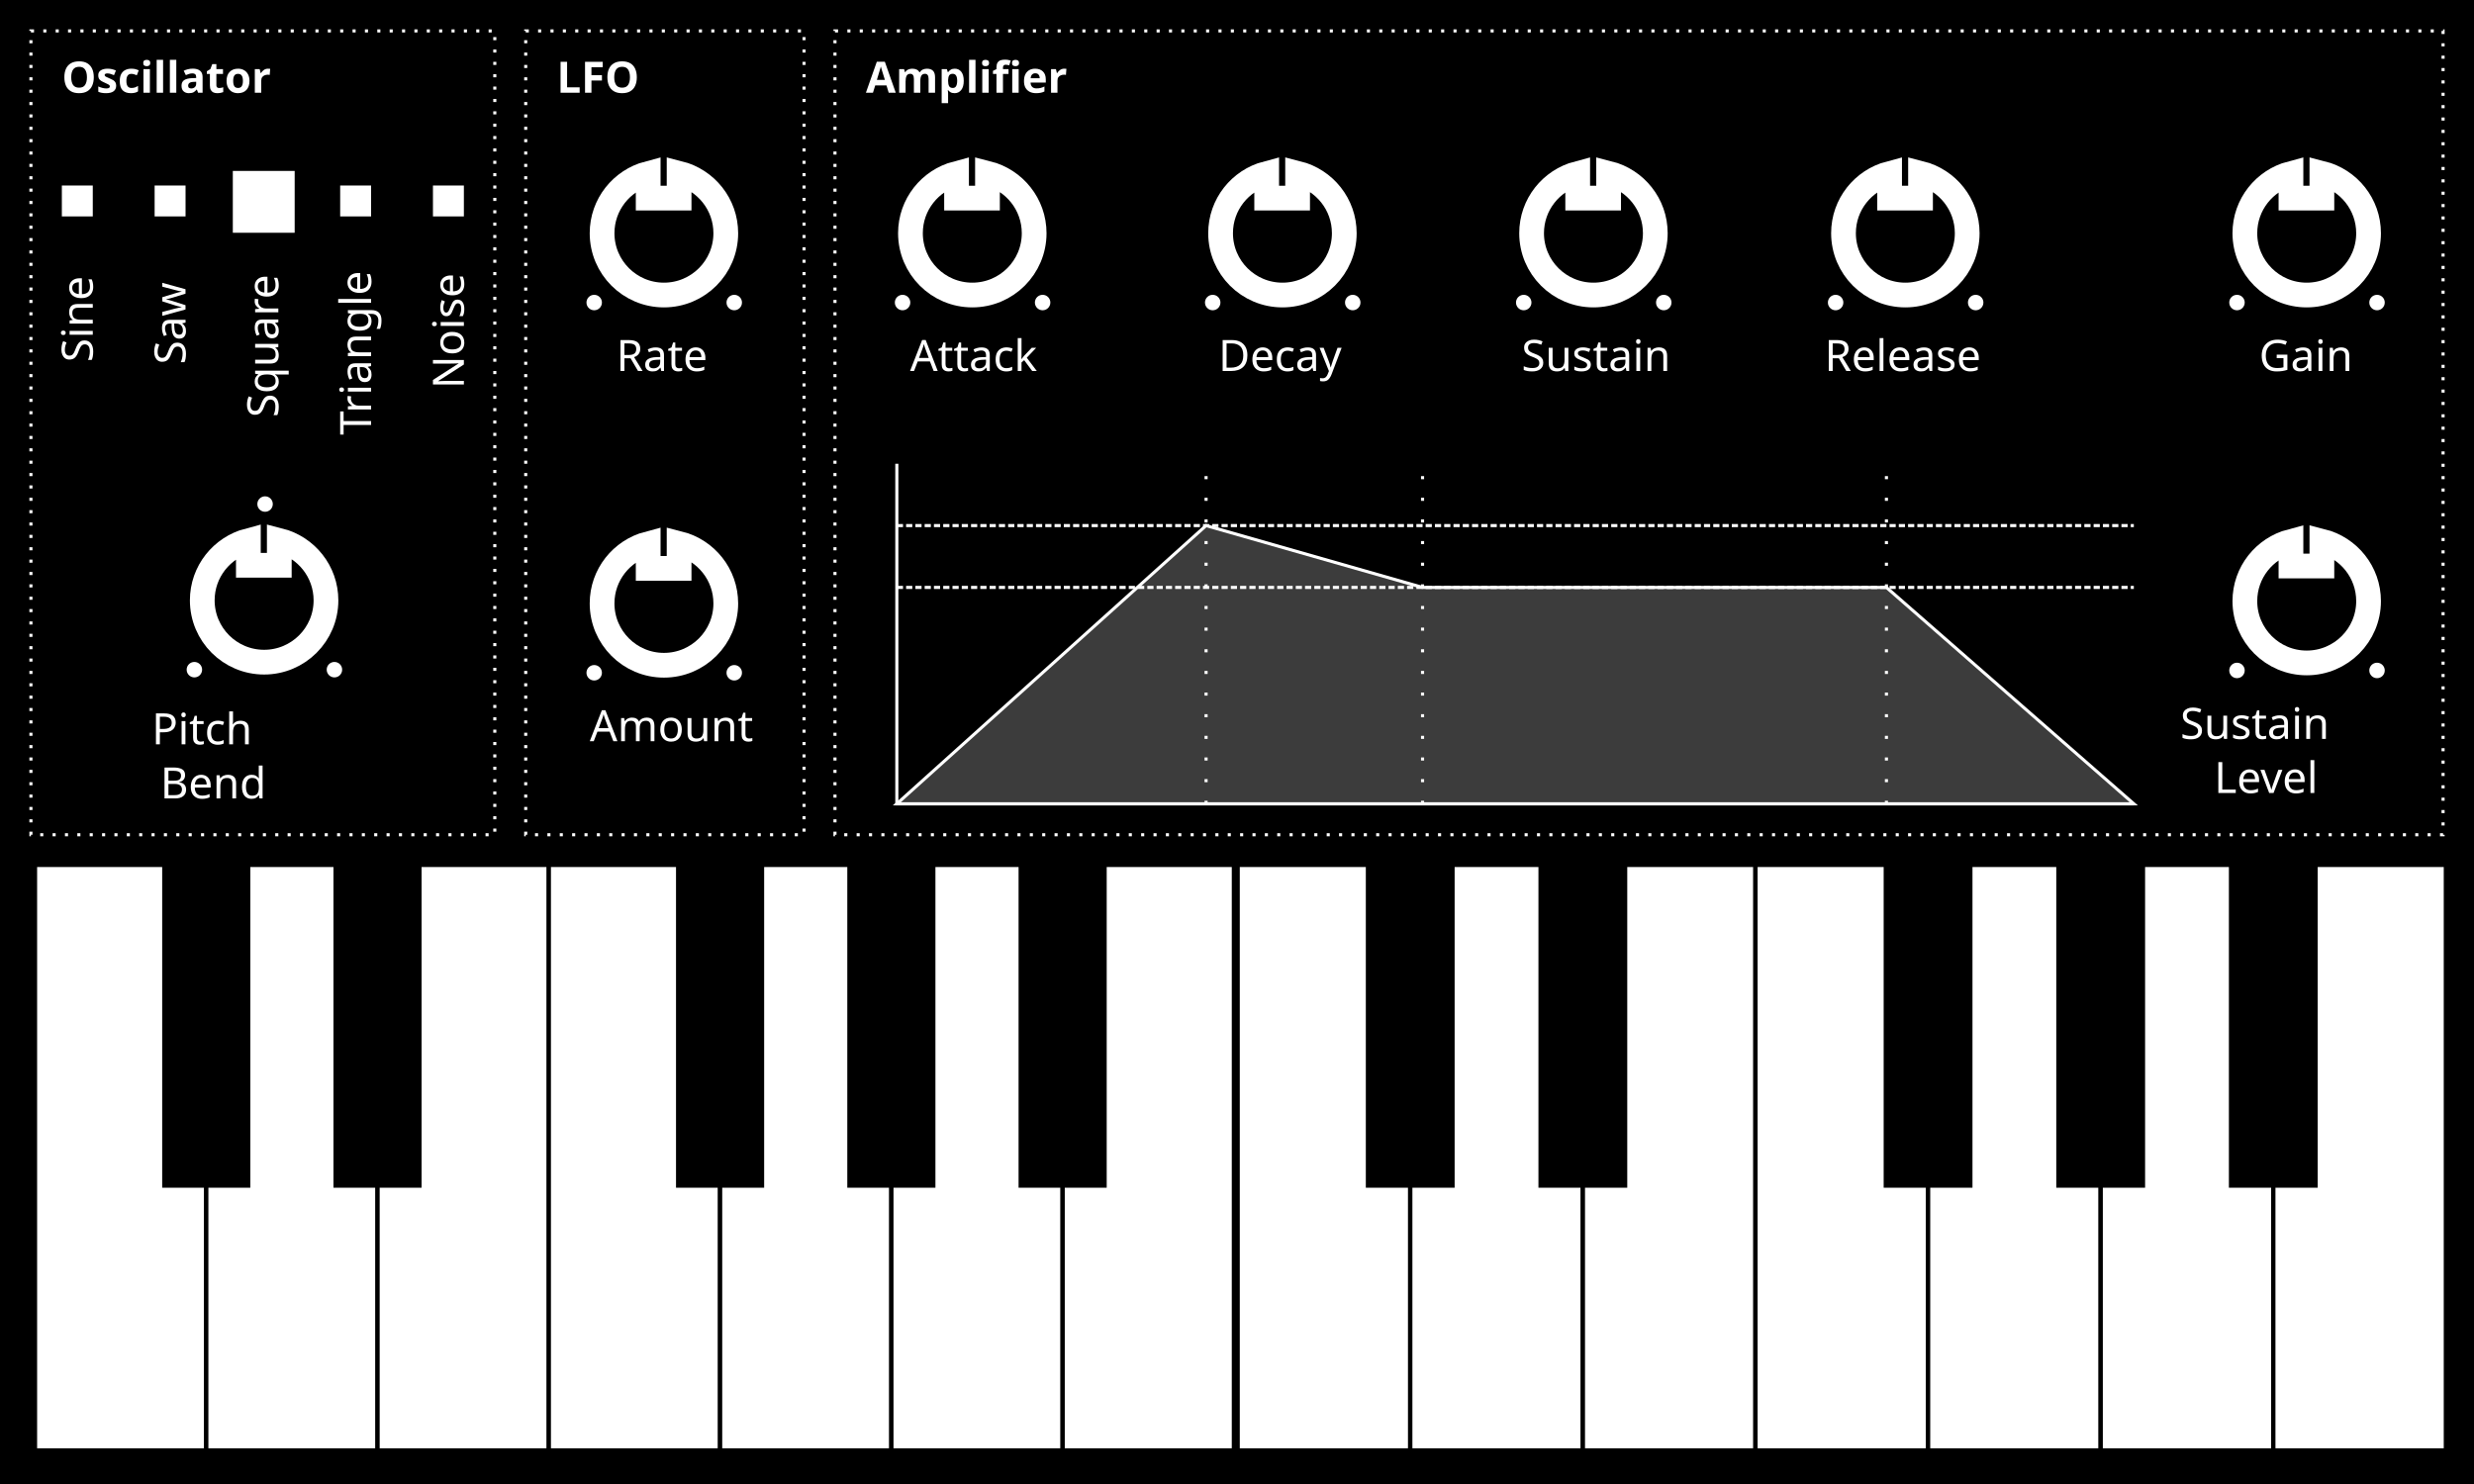
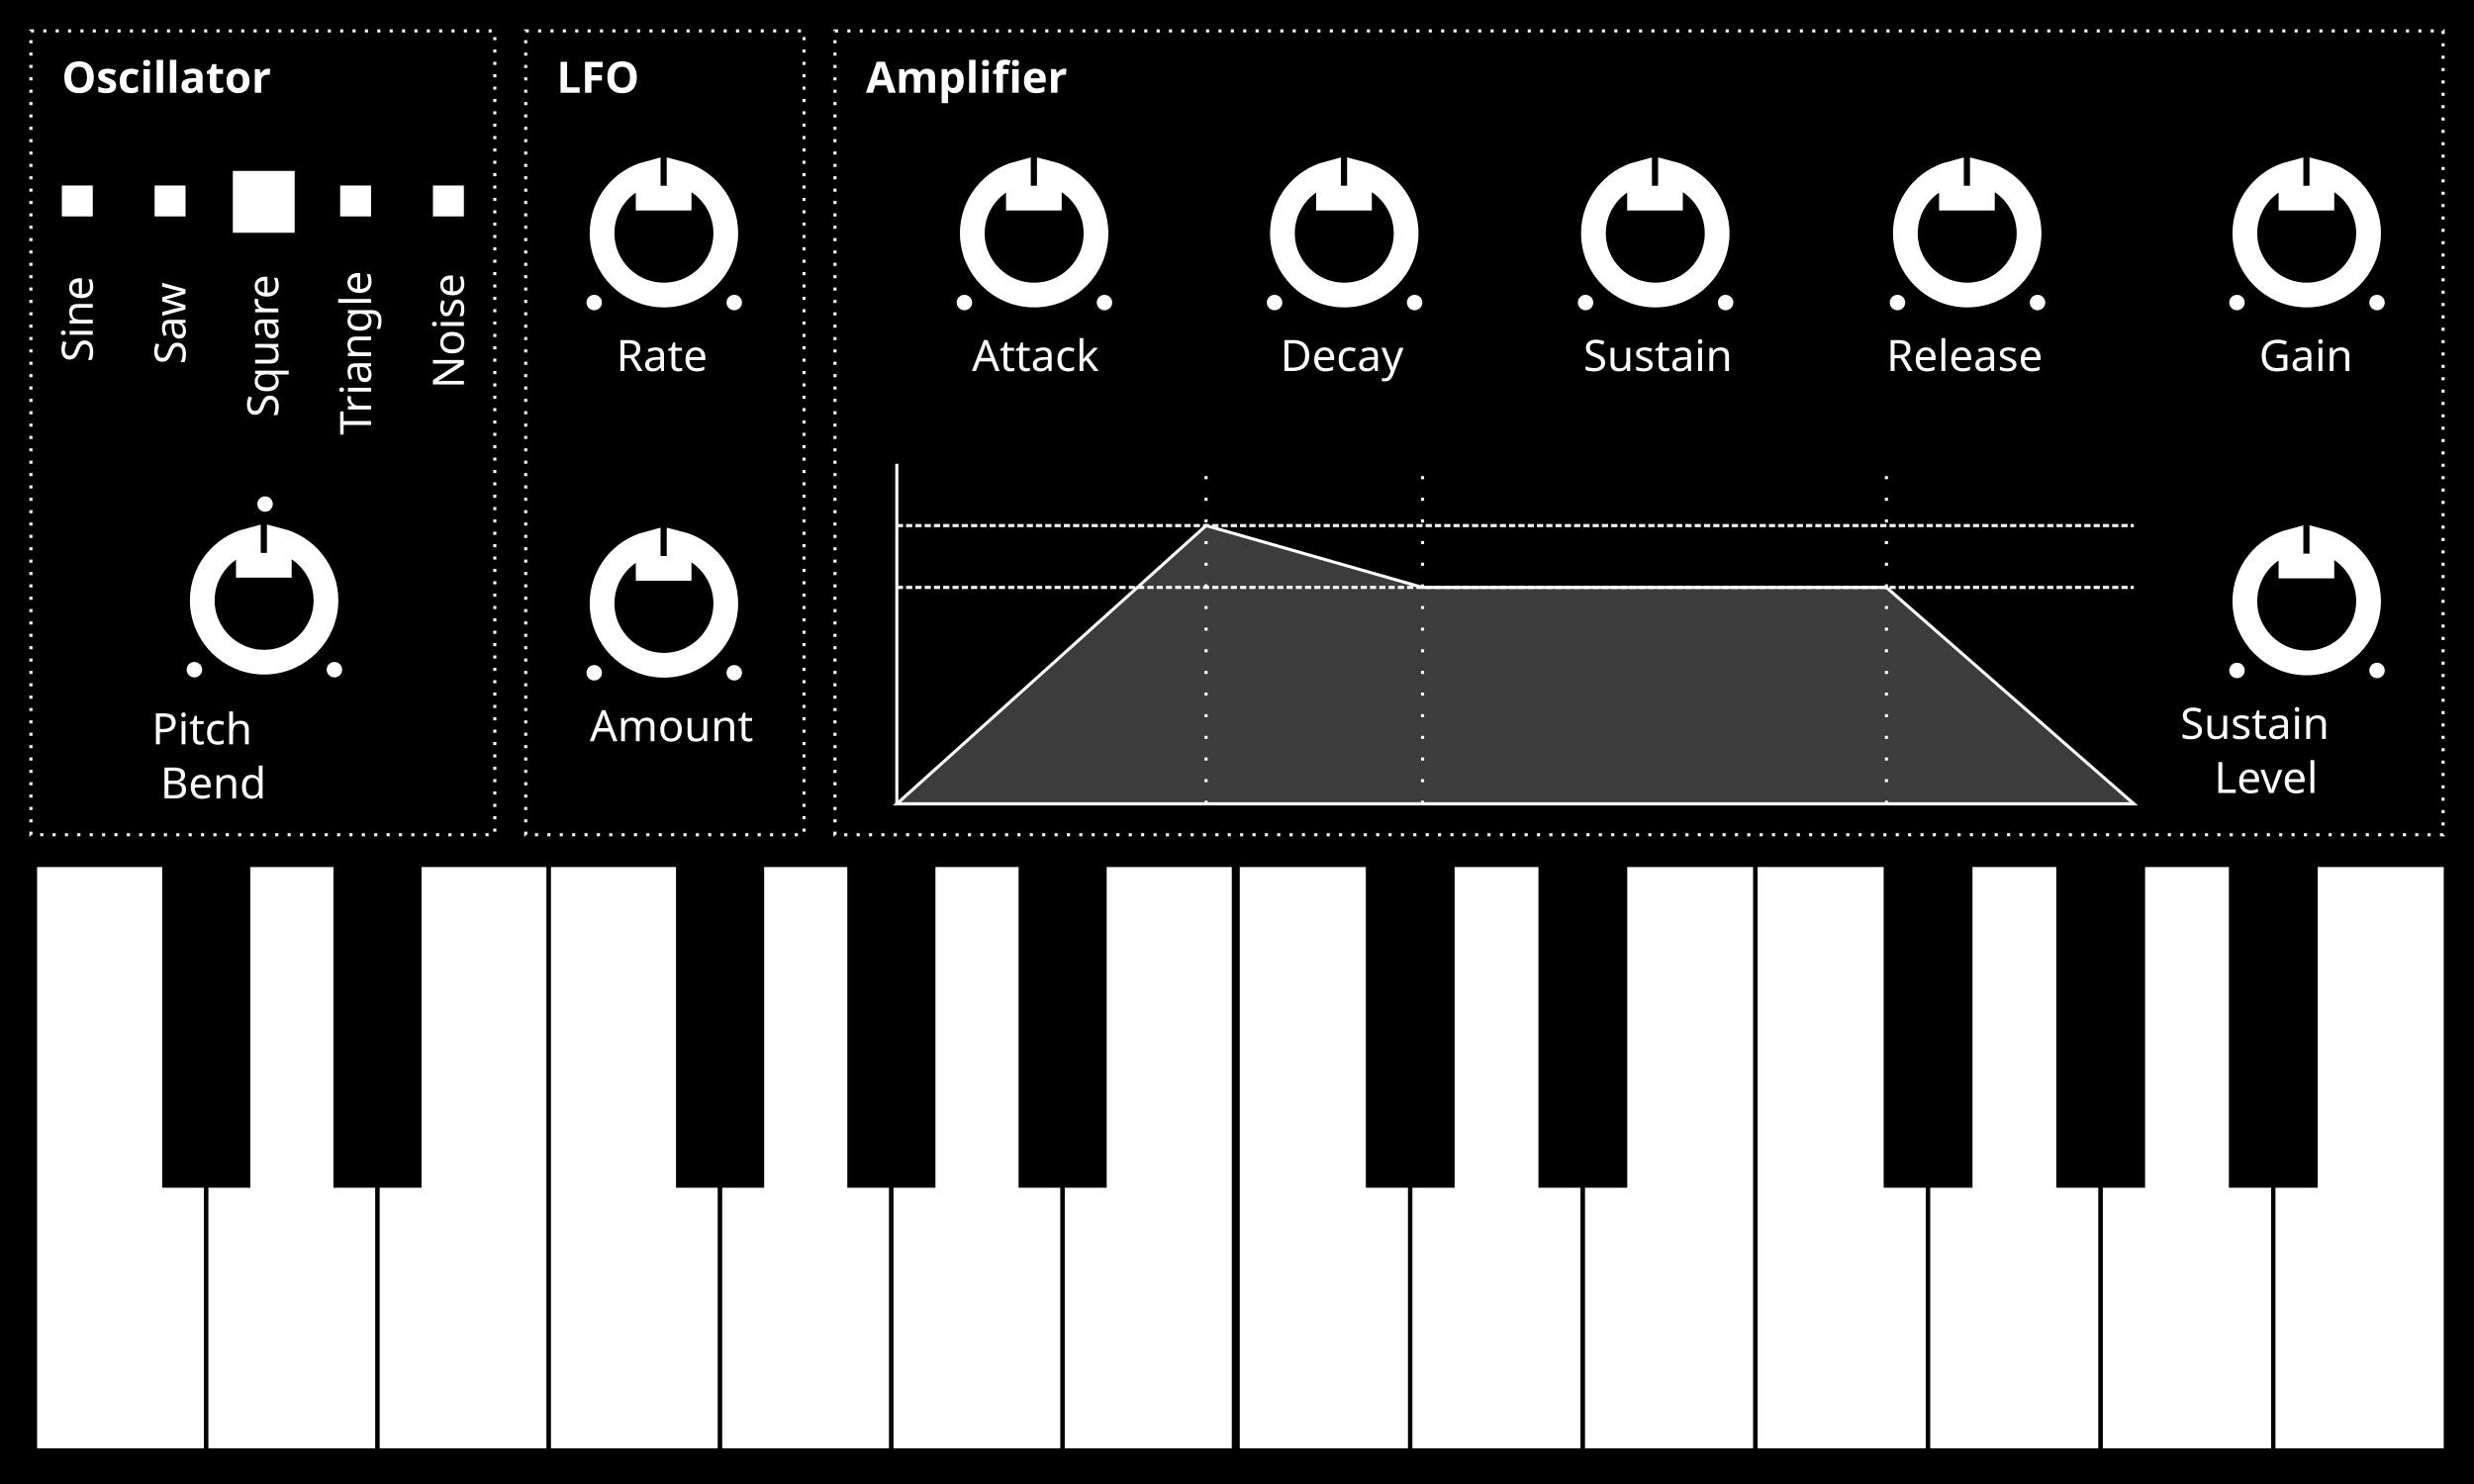
<svg xmlns="http://www.w3.org/2000/svg" width="800" height="480" id="svg2" version="1.1">
  <defs id="defs4">
    <marker orient="auto" refY="0.0" refX="0.0" id="Arrow2Lstart" style="overflow:visible">
      <path id="path4550" style="fill-rule:evenodd;stroke-width:0.625;stroke-linejoin:round" d="M 8.719,4.034 L -2.207,0.016 L 8.719,-4.002 C 6.973,-1.63 6.983,1.616 8.719,4.034 z " transform="scale(1.1) translate(1,0)" />
    </marker>
  </defs>
  <g id="layer1" transform="translate(0,-572.3622)">
    <rect style="fill:#000000;fill-opacity:1;fill-rule:nonzero;stroke:#000000;stroke-width:2;stroke-miterlimit:4;stroke-opacity:1;stroke-dasharray:none" id="rect3948" width="800" height="480" x="0" y="572.362" />
    <g id="g3889" transform="matrix(1.384626,0,0,0.9447712,11.3072,47.04202)">
      <rect transform="translate(0,572.3622)" y="280" x="0" height="200" width="40" id="rect3755" style="fill:#ffffff;fill-opacity:1;stroke:#000000;stroke-opacity:1" />
      <rect y="852.362" x="40" height="200" width="40" id="rect3755-1" style="fill:#ffffff;fill-opacity:1;stroke:#000000;stroke-opacity:1" />
      <rect y="852.362" x="80" height="200" width="40" id="rect3755-7" style="fill:#ffffff;fill-opacity:1;stroke:#000000;stroke-opacity:1" />
      <rect y="852.362" x="120" height="200" width="40" id="rect3755-4" style="fill:#ffffff;fill-opacity:1;stroke:#000000;stroke-opacity:1" />
      <rect y="852.362" x="160" height="200" width="40" id="rect3755-0" style="fill:#ffffff;fill-opacity:1;stroke:#000000;stroke-opacity:1" />
      <rect y="852.362" x="200" height="200" width="40" id="rect3755-9" style="fill:#ffffff;fill-opacity:1;stroke:#000000;stroke-opacity:1" />
      <rect y="852.362" x="240" height="200" width="40" id="rect3755-48" style="fill:#ffffff;fill-opacity:1;stroke:#000000;stroke-opacity:1" />
      <rect y="852.362" x="30" height="110" width="20" id="rect3755-8" style="fill:#000000;fill-opacity:1;stroke:#000000;stroke-width:0.581;stroke-opacity:1" />
      <rect y="852.362" x="70" height="110" width="20" id="rect3755-8-2" style="fill:#000000;fill-opacity:1;stroke:#000000;stroke-width:0.581;stroke-opacity:1" />
      <rect y="852.362" x="150" height="110" width="20" id="rect3755-8-4" style="fill:#000000;fill-opacity:1;stroke:#000000;stroke-width:0.581;stroke-opacity:1" />
      <rect y="852.362" x="190" height="110" width="20" id="rect3755-8-5" style="fill:#000000;fill-opacity:1;stroke:#000000;stroke-width:0.581;stroke-opacity:1" />
      <rect y="852.362" x="230" height="110" width="20" id="rect3755-8-51" style="fill:#000000;fill-opacity:1;stroke:#000000;stroke-width:0.581;stroke-opacity:1" />
    </g>
    <g id="g3934" transform="matrix(1.395415,0,0,0.9447722,-157.9655,47.04104)">
      <rect y="852.362" x="400" height="200" width="40" id="rect3755-71" style="fill:#ffffff;fill-opacity:1;stroke:#000000;stroke-opacity:1" />
      <rect y="852.362" x="440" height="200" width="40" id="rect3755-1-1" style="fill:#ffffff;fill-opacity:1;stroke:#000000;stroke-opacity:1" />
      <rect y="852.362" x="480" height="200" width="40" id="rect3755-7-5" style="fill:#ffffff;fill-opacity:1;stroke:#000000;stroke-opacity:1" />
      <rect y="852.362" x="520" height="200" width="40" id="rect3755-4-2" style="fill:#ffffff;fill-opacity:1;stroke:#000000;stroke-opacity:1" />
      <rect y="852.362" x="560" height="200" width="40" id="rect3755-0-7" style="fill:#ffffff;fill-opacity:1;stroke:#000000;stroke-opacity:1" />
      <rect y="852.362" x="600" height="200" width="40" id="rect3755-9-6" style="fill:#ffffff;fill-opacity:1;stroke:#000000;stroke-opacity:1" />
      <rect y="852.362" x="640" height="200" width="40" id="rect3755-48-1" style="fill:#ffffff;fill-opacity:1;stroke:#000000;stroke-opacity:1" />
      <rect y="852.362" x="430" height="110" width="20" id="rect3755-8-42" style="fill:#000000;fill-opacity:1;stroke:#000000;stroke-width:0.581;stroke-opacity:1" />
      <rect y="852.362" x="470" height="110" width="20" id="rect3755-8-2-3" style="fill:#000000;fill-opacity:1;stroke:#000000;stroke-width:0.581;stroke-opacity:1" />
      <rect y="852.362" x="550" height="110" width="20" id="rect3755-8-4-2" style="fill:#000000;fill-opacity:1;stroke:#000000;stroke-width:0.581;stroke-opacity:1" />
      <rect y="852.362" x="590" height="110" width="20" id="rect3755-8-5-2" style="fill:#000000;fill-opacity:1;stroke:#000000;stroke-width:0.581;stroke-opacity:1" />
      <rect y="852.362" x="630" height="110" width="20" id="rect3755-8-51-1" style="fill:#000000;fill-opacity:1;stroke:#000000;stroke-width:0.581;stroke-opacity:1" />
    </g>
    <text xml:space="preserve" style="font-size:14px;font-style:normal;font-weight:bold;line-height:125%;letter-spacing:0px;word-spacing:0px;fill:#ffffff;fill-opacity:1;stroke:none;font-family:Sans;-inkscape-font-specification:Sans Bold" x="20" y="602.362" id="text3961-6">
      <tspan id="tspan3963-8" x="20" y="602.362">Oscillator</tspan>
    </text>
    <text xml:space="preserve" style="font-size:14px;font-style:normal;font-weight:bold;line-height:125%;letter-spacing:0px;word-spacing:0px;fill:#ffffff;fill-opacity:1;stroke:none;font-family:Sans;-inkscape-font-specification:Sans Bold" x="180" y="602.362" id="text3961-6-5">
      <tspan id="tspan3963-8-7" x="180" y="602.362">LFO</tspan>
    </text>
    <text xml:space="preserve" style="font-size:14px;font-style:normal;font-weight:bold;line-height:125%;letter-spacing:0px;word-spacing:0px;fill:#ffffff;fill-opacity:1;stroke:none;font-family:Sans;-inkscape-font-specification:Sans Bold" x="280" y="602.362" id="text3961-6-2">
      <tspan id="tspan3963-8-79" x="280" y="602.362">Amplifier</tspan>
    </text>
    <rect style="fill:#ffffff;fill-opacity:1;fill-rule:nonzero;stroke:none;stroke-width:1;stroke-miterlimit:4;stroke-opacity:1;stroke-dasharray:none" id="rect4094" width="10" height="10" x="20" y="60" transform="translate(0,572.3622)" />
    <rect style="fill:#ffffff;fill-opacity:1;fill-rule:nonzero;stroke:none" id="rect4094-1" width="10" height="10" x="50" y="632.362" />
    <rect style="fill:#ffffff;fill-opacity:1;fill-rule:nonzero;stroke:none" id="rect4094-9" width="20" height="20" x="75.286" y="627.648" />
    <rect style="fill:#ffffff;fill-opacity:1;fill-rule:nonzero;stroke:none" id="rect4094-8" width="10" height="10" x="110" y="632.362" />
    <g id="g4191" transform="translate(0,8.749997)">
      <g id="g4419">
        <text id="text3961" y="802.362" x="85.343" style="font-size:14px;font-style:normal;font-weight:normal;line-height:125%;letter-spacing:0px;word-spacing:0px;fill:#ffffff;fill-opacity:1;stroke:none;font-family:Sans" xml:space="preserve" transform="translate(0,2)">
          <tspan y="802.362" x="85.343" id="tspan5226" style="text-align:center;text-anchor:middle">Pitch</tspan>
          <tspan y="819.862" x="85.343" id="tspan5230" style="text-align:center;text-anchor:middle">Bend</tspan>
        </text>
        <path style="fill:none;stroke:#ffffff;stroke-width:8;stroke-miterlimit:4;stroke-opacity:1;stroke-dasharray:none" d="m 90.312,738.413 0,8.031 -10,0 0,-7.969 c -8.571,2.258 -14.906,10.033 -14.906,19.312 0,11.046 8.954,20 20,20 11.046,0 20,-8.954 20,-20 0,-9.349 -6.426,-17.184 -15.094,-19.375 z" id="path3950" />
      </g>
      <path transform="matrix(0.5,0,0,0.5,75.35715,682.7193)" d="m -20,195 c 0,2.761 -2.239,5 -5,5 -2.761,0 -5,-2.239 -5,-5 0,-2.761 2.239,-5 5,-5 2.761,0 5,2.239 5,5 z" id="path4171" style="fill:#ffffff;fill-opacity:1;fill-rule:nonzero;stroke:none" />
      <path transform="matrix(0.5,0,0,0.5,120.6428,682.7193)" d="m -20,195 c 0,2.761 -2.239,5 -5,5 -2.761,0 -5,-2.239 -5,-5 0,-2.761 2.239,-5 5,-5 2.761,0 5,2.239 5,5 z" id="path4171-2" style="fill:#ffffff;fill-opacity:1;fill-rule:nonzero;stroke:none" />
      <path transform="matrix(0.5,0,0,0.5,98.21429,629.148)" d="m -20,195 a 5,5 0 1 1 -10,0 5,5 0 1 1 10,0 z" id="path4171-7" style="fill:#ffffff;fill-opacity:1;fill-rule:nonzero;stroke:none" />
    </g>
    <g id="g4424" transform="translate(-10.71428,-30)">
      <text id="text3961-6-6" y="722.362" x="210" style="font-size:14px;font-style:normal;font-weight:normal;line-height:125%;letter-spacing:0px;word-spacing:0px;fill:#ffffff;fill-opacity:1;stroke:none;font-family:Sans" xml:space="preserve">
        <tspan y="722.362" x="210" id="tspan3963-8-1">Rate</tspan>
      </text>
      <g id="g4191-8" transform="translate(140,-80)">
        <path style="fill:none;stroke:#ffffff;stroke-width:8;stroke-miterlimit:4;stroke-opacity:1;stroke-dasharray:none" d="m 90.312,738.413 0,8.031 -10,0 0,-7.969 c -8.571,2.258 -14.906,10.033 -14.906,19.312 0,11.046 8.954,20 20,20 11.046,0 20,-8.954 20,-20 0,-9.349 -6.426,-17.184 -15.094,-19.375 z" id="path3950-6" />
        <path style="fill:#ffffff;fill-opacity:1;fill-rule:nonzero;stroke:none" id="path4171-0" d="m -20,195 c 0,2.761 -2.239,5 -5,5 -2.761,0 -5,-2.239 -5,-5 0,-2.761 2.239,-5 5,-5 2.761,0 5,2.239 5,5 z" transform="matrix(0.5,0,0,0.5,75.35715,682.7193)" />
        <path style="fill:#ffffff;fill-opacity:1;fill-rule:nonzero;stroke:none" id="path4171-2-2" d="m -20,195 c 0,2.761 -2.239,5 -5,5 -2.761,0 -5,-2.239 -5,-5 0,-2.761 2.239,-5 5,-5 2.761,0 5,2.239 5,5 z" transform="matrix(0.5,0,0,0.5,120.6428,682.7193)" />
      </g>
    </g>
    <g id="g4432" transform="translate(-10.71428,-0.250003)">
      <text id="text3961-6-8" y="812.362" x="201.429" style="font-size:14px;font-style:normal;font-weight:normal;line-height:125%;letter-spacing:0px;word-spacing:0px;fill:#ffffff;fill-opacity:1;stroke:none;font-family:Sans" xml:space="preserve">
        <tspan y="812.362" x="201.429" id="tspan3963-8-9">Amount</tspan>
      </text>
      <g id="g4191-4" transform="translate(140,10)">
        <path style="fill:none;stroke:#ffffff;stroke-width:8;stroke-miterlimit:4;stroke-opacity:1;stroke-dasharray:none" d="m 90.312,738.413 0,8.031 -10,0 0,-7.969 c -8.571,2.258 -14.906,10.033 -14.906,19.312 0,11.046 8.954,20 20,20 11.046,0 20,-8.954 20,-20 0,-9.349 -6.426,-17.184 -15.094,-19.375 z" id="path3950-8" />
        <path style="fill:#ffffff;fill-opacity:1;fill-rule:nonzero;stroke:none" id="path4171-6" d="m -20,195 c 0,2.761 -2.239,5 -5,5 -2.761,0 -5,-2.239 -5,-5 0,-2.761 2.239,-5 5,-5 2.761,0 5,2.239 5,5 z" transform="matrix(0.5,0,0,0.5,75.35715,682.7193)" />
        <path style="fill:#ffffff;fill-opacity:1;fill-rule:nonzero;stroke:none" id="path4171-2-5" d="m -20,195 c 0,2.761 -2.239,5 -5,5 -2.761,0 -5,-2.239 -5,-5 0,-2.761 2.239,-5 5,-5 2.761,0 5,2.239 5,5 z" transform="matrix(0.5,0,0,0.5,120.6428,682.7193)" />
      </g>
    </g>
-     <g transform="translate(229,-110)" id="g4191-0">
+     <g transform="translate(249,-110)" id="g4191-0">
      <g id="g4442">
        <text id="text3961-6-54" y="672.362" x="345.286" style="font-size:14px;font-style:normal;font-weight:normal;line-height:125%;letter-spacing:0px;word-spacing:0px;fill:#ffffff;fill-opacity:1;stroke:none;font-family:Sans" xml:space="preserve" transform="translate(-280,130)">
          <tspan y="672.362" x="345.286" id="tspan3963-8-3">Attack</tspan>
        </text>
        <path style="fill:none;stroke:#ffffff;stroke-width:8;stroke-miterlimit:4;stroke-opacity:1;stroke-dasharray:none" d="m 90.312,738.413 0,8.031 -10,0 0,-7.969 c -8.571,2.258 -14.906,10.033 -14.906,19.312 0,11.046 8.954,20 20,20 11.046,0 20,-8.954 20,-20 0,-9.349 -6.426,-17.184 -15.094,-19.375 z" id="path3950-9" />
      </g>
      <path transform="matrix(0.5,0,0,0.5,75.35715,682.7193)" d="m -20,195 c 0,2.761 -2.239,5 -5,5 -2.761,0 -5,-2.239 -5,-5 0,-2.761 2.239,-5 5,-5 2.761,0 5,2.239 5,5 z" id="path4171-00" style="fill:#ffffff;fill-opacity:1;fill-rule:nonzero;stroke:none" />
      <path transform="matrix(0.5,0,0,0.5,120.6428,682.7193)" d="m -20,195 c 0,2.761 -2.239,5 -5,5 -2.761,0 -5,-2.239 -5,-5 0,-2.761 2.239,-5 5,-5 2.761,0 5,2.239 5,5 z" id="path4171-2-6" style="fill:#ffffff;fill-opacity:1;fill-rule:nonzero;stroke:none" />
    </g>
-     <g id="g4480" transform="translate(-80.71429,20)">
+     <g id="g4480" transform="translate(-60.71429,20)">
      <text id="text3961-6-1" y="672.362" x="474.714" style="font-size:14px;font-style:normal;font-weight:normal;line-height:125%;letter-spacing:0px;word-spacing:0px;fill:#ffffff;fill-opacity:1;stroke:none;font-family:Sans" xml:space="preserve">
        <tspan y="672.362" x="474.714" id="tspan3963-8-2">Decay</tspan>
      </text>
      <g id="g4191-1" transform="translate(410,-130)">
        <path style="fill:none;stroke:#ffffff;stroke-width:8;stroke-miterlimit:4;stroke-opacity:1;stroke-dasharray:none" d="m 90.312,738.413 0,8.031 -10,0 0,-7.969 c -8.571,2.258 -14.906,10.033 -14.906,19.312 0,11.046 8.954,20 20,20 11.046,0 20,-8.954 20,-20 0,-9.349 -6.426,-17.184 -15.094,-19.375 z" id="path3950-3" />
        <path style="fill:#ffffff;fill-opacity:1;fill-rule:nonzero;stroke:none" id="path4171-8" d="m -20,195 c 0,2.761 -2.239,5 -5,5 -2.761,0 -5,-2.239 -5,-5 0,-2.761 2.239,-5 5,-5 2.761,0 5,2.239 5,5 z" transform="matrix(0.5,0,0,0.5,75.35715,682.7193)" />
        <path style="fill:#ffffff;fill-opacity:1;fill-rule:nonzero;stroke:none" id="path4171-2-9" d="m -20,195 c 0,2.761 -2.239,5 -5,5 -2.761,0 -5,-2.239 -5,-5 0,-2.761 2.239,-5 5,-5 2.761,0 5,2.239 5,5 z" transform="matrix(0.5,0,0,0.5,120.6428,682.7193)" />
      </g>
    </g>
-     <g id="g4472" transform="translate(-110.1431,20)">
+     <g id="g4472" transform="translate(-90.14313,20)">
      <text id="text3961-6-3" y="672.362" x="602.143" style="font-size:14px;font-style:normal;font-weight:normal;line-height:125%;letter-spacing:0px;word-spacing:0px;fill:#ffffff;fill-opacity:1;stroke:none;font-family:Sans" xml:space="preserve">
        <tspan y="672.362" x="602.143" id="tspan3963-8-34">Sustain</tspan>
      </text>
      <g id="g4191-3" transform="translate(540,-130)">
        <path style="fill:none;stroke:#ffffff;stroke-width:8;stroke-miterlimit:4;stroke-opacity:1;stroke-dasharray:none" d="m 90.312,738.413 0,8.031 -10,0 0,-7.969 c -8.571,2.258 -14.906,10.033 -14.906,19.312 0,11.046 8.954,20 20,20 11.046,0 20,-8.954 20,-20 0,-9.349 -6.426,-17.184 -15.094,-19.375 z" id="path3950-4" />
        <path style="fill:#ffffff;fill-opacity:1;fill-rule:nonzero;stroke:none" id="path4171-4" d="m -20,195 c 0,2.761 -2.239,5 -5,5 -2.761,0 -5,-2.239 -5,-5 0,-2.761 2.239,-5 5,-5 2.761,0 5,2.239 5,5 z" transform="matrix(0.5,0,0,0.5,75.35715,682.7193)" />
        <path style="fill:#ffffff;fill-opacity:1;fill-rule:nonzero;stroke:none" id="path4171-2-60" d="m -20,195 c 0,2.761 -2.239,5 -5,5 -2.761,0 -5,-2.239 -5,-5 0,-2.761 2.239,-5 5,-5 2.761,0 5,2.239 5,5 z" transform="matrix(0.5,0,0,0.5,120.6428,682.7193)" />
      </g>
    </g>
-     <g id="g4464" transform="translate(-79.28583,20)">
+     <g id="g4464" transform="translate(-59.28583,20)">
      <text id="text3961-6-11" y="672.362" x="669.286" style="font-size:14px;font-style:normal;font-weight:normal;line-height:125%;letter-spacing:0px;word-spacing:0px;fill:#ffffff;fill-opacity:1;stroke:none;font-family:Sans" xml:space="preserve">
        <tspan y="672.362" x="669.286" id="tspan3963-8-38">Release</tspan>
      </text>
      <g id="g4191-6" transform="translate(610,-130)">
        <path style="fill:none;stroke:#ffffff;stroke-width:8;stroke-miterlimit:4;stroke-opacity:1;stroke-dasharray:none" d="m 90.312,738.413 0,8.031 -10,0 0,-7.969 c -8.571,2.258 -14.906,10.033 -14.906,19.312 0,11.046 8.954,20 20,20 11.046,0 20,-8.954 20,-20 0,-9.349 -6.426,-17.184 -15.094,-19.375 z" id="path3950-61" />
        <path style="fill:#ffffff;fill-opacity:1;fill-rule:nonzero;stroke:none" id="path4171-84" d="m -20,195 c 0,2.761 -2.239,5 -5,5 -2.761,0 -5,-2.239 -5,-5 0,-2.761 2.239,-5 5,-5 2.761,0 5,2.239 5,5 z" transform="matrix(0.5,0,0,0.5,75.35715,682.7193)" />
        <path style="fill:#ffffff;fill-opacity:1;fill-rule:nonzero;stroke:none" id="path4171-2-96" d="m -20,195 c 0,2.761 -2.239,5 -5,5 -2.761,0 -5,-2.239 -5,-5 0,-2.761 2.239,-5 5,-5 2.761,0 5,2.239 5,5 z" transform="matrix(0.5,0,0,0.5,120.6428,682.7193)" />
      </g>
    </g>
    <g id="g4456" transform="translate(-19.50009,20)">
      <text id="text3961-6-27" y="672.362" x="750" style="font-size:14px;font-style:normal;font-weight:normal;line-height:125%;letter-spacing:0px;word-spacing:0px;fill:#ffffff;fill-opacity:1;stroke:none;font-family:Sans" xml:space="preserve">
        <tspan y="672.362" x="750" id="tspan3963-8-793">Gain</tspan>
      </text>
      <g id="g4191-37" transform="translate(680,-130)">
        <path style="fill:none;stroke:#ffffff;stroke-width:8;stroke-miterlimit:4;stroke-opacity:1;stroke-dasharray:none" d="m 90.312,738.413 0,8.031 -10,0 0,-7.969 c -8.571,2.258 -14.906,10.033 -14.906,19.312 0,11.046 8.954,20 20,20 11.046,0 20,-8.954 20,-20 0,-9.349 -6.426,-17.184 -15.094,-19.375 z" id="path3950-88" />
        <path style="fill:#ffffff;fill-opacity:1;fill-rule:nonzero;stroke:none" id="path4171-29" d="m -20,195 c 0,2.761 -2.239,5 -5,5 -2.761,0 -5,-2.239 -5,-5 0,-2.761 2.239,-5 5,-5 2.761,0 5,2.239 5,5 z" transform="matrix(0.5,0,0,0.5,75.35715,682.7193)" />
        <path style="fill:#ffffff;fill-opacity:1;fill-rule:nonzero;stroke:none" id="path4171-2-1" d="m -20,195 c 0,2.761 -2.239,5 -5,5 -2.761,0 -5,-2.239 -5,-5 0,-2.761 2.239,-5 5,-5 2.761,0 5,2.239 5,5 z" transform="matrix(0.5,0,0,0.5,120.6428,682.7193)" />
      </g>
    </g>
    <g id="g4447" transform="translate(-19.50009,19)">
      <text id="text3961-6-7" y="792.362" x="765" style="font-size:14px;font-style:normal;font-weight:normal;line-height:125%;letter-spacing:0px;word-spacing:0px;fill:#ffffff;fill-opacity:1;stroke:none;font-family:Sans" xml:space="preserve">
        <tspan style="font-size:14px;text-align:center;text-anchor:middle" y="792.362" x="765" id="tspan3963-8-4">Sustain</tspan>
        <tspan style="font-size:14px;text-align:center;text-anchor:middle" id="tspan4092" y="809.862" x="765">Level</tspan>
      </text>
      <g id="g4191-35" transform="translate(680,-10)">
        <path style="fill:none;stroke:#ffffff;stroke-width:8;stroke-miterlimit:4;stroke-opacity:1;stroke-dasharray:none" d="m 90.312,738.413 0,8.031 -10,0 0,-7.969 c -8.571,2.258 -14.906,10.033 -14.906,19.312 0,11.046 8.954,20 20,20 11.046,0 20,-8.954 20,-20 0,-9.349 -6.426,-17.184 -15.094,-19.375 z" id="path3950-98" />
        <path style="fill:#ffffff;fill-opacity:1;fill-rule:nonzero;stroke:none" id="path4171-40" d="m -20,195 c 0,2.761 -2.239,5 -5,5 -2.761,0 -5,-2.239 -5,-5 0,-2.761 2.239,-5 5,-5 2.761,0 5,2.239 5,5 z" transform="matrix(0.5,0,0,0.5,75.35715,682.7193)" />
        <path style="fill:#ffffff;fill-opacity:1;fill-rule:nonzero;stroke:none" id="path4171-2-7" d="m -20,195 c 0,2.761 -2.239,5 -5,5 -2.761,0 -5,-2.239 -5,-5 0,-2.761 2.239,-5 5,-5 2.761,0 5,2.239 5,5 z" transform="matrix(0.5,0,0,0.5,120.6428,682.7193)" />
      </g>
    </g>
    <text xml:space="preserve" style="font-size:14px;font-style:normal;font-weight:normal;line-height:125%;letter-spacing:0px;word-spacing:0px;fill:#ffffff;fill-opacity:1;stroke:none;font-family:Sans" x="-689.505" y="30" id="text3961-63" transform="matrix(0,-1,1,0,0,0)">
      <tspan id="tspan3963-6" x="-689.505" y="30">Sine</tspan>
    </text>
    <text xml:space="preserve" style="font-size:14px;font-style:normal;font-weight:normal;line-height:125%;letter-spacing:0px;word-spacing:0px;fill:#ffffff;fill-opacity:1;stroke:none;font-family:Sans" x="-707.362" y="90" id="text3961-63-1" transform="matrix(0,-1,1,0,0,0)">
      <tspan id="tspan3963-6-5" x="-707.362" y="90">Square</tspan>
    </text>
    <text xml:space="preserve" style="font-size:14px;font-style:normal;font-weight:normal;line-height:125%;letter-spacing:0px;word-spacing:0px;fill:#ffffff;fill-opacity:1;stroke:none;font-family:Sans" x="-690.219" y="60" id="text3961-63-4" transform="matrix(0,-1,1,0,0,0)">
      <tspan id="tspan3963-6-2" x="-690.219" y="60">Saw</tspan>
    </text>
    <text xml:space="preserve" style="font-size:14px;font-style:normal;font-weight:normal;line-height:125%;letter-spacing:0px;word-spacing:0px;fill:#ffffff;fill-opacity:1;stroke:none;font-family:Sans" x="-713.076" y="120" id="text3961-63-4-0" transform="matrix(0,-1,1,0,0,0)">
      <tspan id="tspan3963-6-2-9" x="-713.076" y="120">Triangle</tspan>
    </text>
    <text xml:space="preserve" style="font-size:14px;font-style:normal;font-weight:normal;line-height:125%;letter-spacing:0px;word-spacing:0px;fill:#ffffff;fill-opacity:1;stroke:none;font-family:Sans" x="-698.076" y="150" id="text3961-63-4-7" transform="matrix(0,-1,1,0,0,0)">
      <tspan id="tspan3963-6-2-3" x="-698.076" y="150">Noise</tspan>
    </text>
    <rect style="fill:#ffffff;fill-opacity:1;fill-rule:nonzero;stroke:none" id="rect4094-8-7" width="10" height="10" x="140" y="632.362" />
    <rect style="fill:none;fill-opacity:1;fill-rule:nonzero;stroke:#ffffff;stroke-opacity:1;stroke-width:1;stroke-miterlimit:4;stroke-dasharray:1,3;stroke-dashoffset:0" id="rect4488" width="150" height="260" x="10" y="10" transform="translate(0,572.3622)" />
    <rect style="fill:none;stroke:#ffffff;stroke-width:1;stroke-miterlimit:4;stroke-opacity:1;stroke-dasharray:1, 3;stroke-dashoffset:0" id="rect4488-2" width="90" height="260" x="170" y="582.362" />
    <rect style="fill:none;stroke:#ffffff;stroke-width:1;stroke-miterlimit:4;stroke-opacity:1;stroke-dasharray:1, 3;stroke-dashoffset:0" id="rect4488-2-6" width="520" height="260" x="270" y="582.362" />
    <g id="g5183" transform="translate(30,10)">
      <path transform="translate(0,572.3622)" id="path4526" d="m 260,140 0,110 400,0" style="fill:none;stroke:#ffffff;stroke-width:1px;stroke-linecap:butt;stroke-linejoin:miter;stroke-opacity:1;marker-start:none" />
      <path transform="translate(0,572.3622)" id="path5154" d="m 260,250 100,-90 70,20 150,0 80,70 z" style="fill:#ffffff;stroke:#ffffff;stroke-width:1px;stroke-linecap:butt;stroke-linejoin:miter;stroke-opacity:1;fill-opacity:0.235" />
      <path transform="translate(0,572.3622)" id="path5156" d="m 360,250 0,-110" style="fill:none;stroke:#ffffff;stroke-width:1;stroke-linecap:butt;stroke-linejoin:miter;stroke-miterlimit:4;stroke-opacity:1;stroke-dasharray:1, 6;stroke-dashoffset:0" />
      <path id="path5156-0" d="m 430,822.362 0,-110" style="fill:none;stroke:#ffffff;stroke-width:1;stroke-linecap:butt;stroke-linejoin:miter;stroke-miterlimit:4;stroke-opacity:1;stroke-dasharray:1, 6;stroke-dashoffset:0" />
      <path id="path5156-1" d="m 580,822.362 0,-110" style="fill:none;stroke:#ffffff;stroke-width:1;stroke-linecap:butt;stroke-linejoin:miter;stroke-miterlimit:4;stroke-opacity:1;stroke-dasharray:1, 6;stroke-dashoffset:0" />
      <path id="path5156-6" d="m 260,732.362 400,0" style="fill:none;stroke:#ffffff;stroke-width:1;stroke-linecap:butt;stroke-linejoin:miter;stroke-miterlimit:4;stroke-opacity:1;stroke-dasharray:2, 1;stroke-dashoffset:0" />
      <path id="path5156-6-5" d="m 260,752.362 400,0" style="fill:none;stroke:#ffffff;stroke-width:1;stroke-linecap:butt;stroke-linejoin:miter;stroke-miterlimit:4;stroke-opacity:1;stroke-dasharray:2, 1;stroke-dashoffset:0" />
    </g>
  </g>
</svg>
